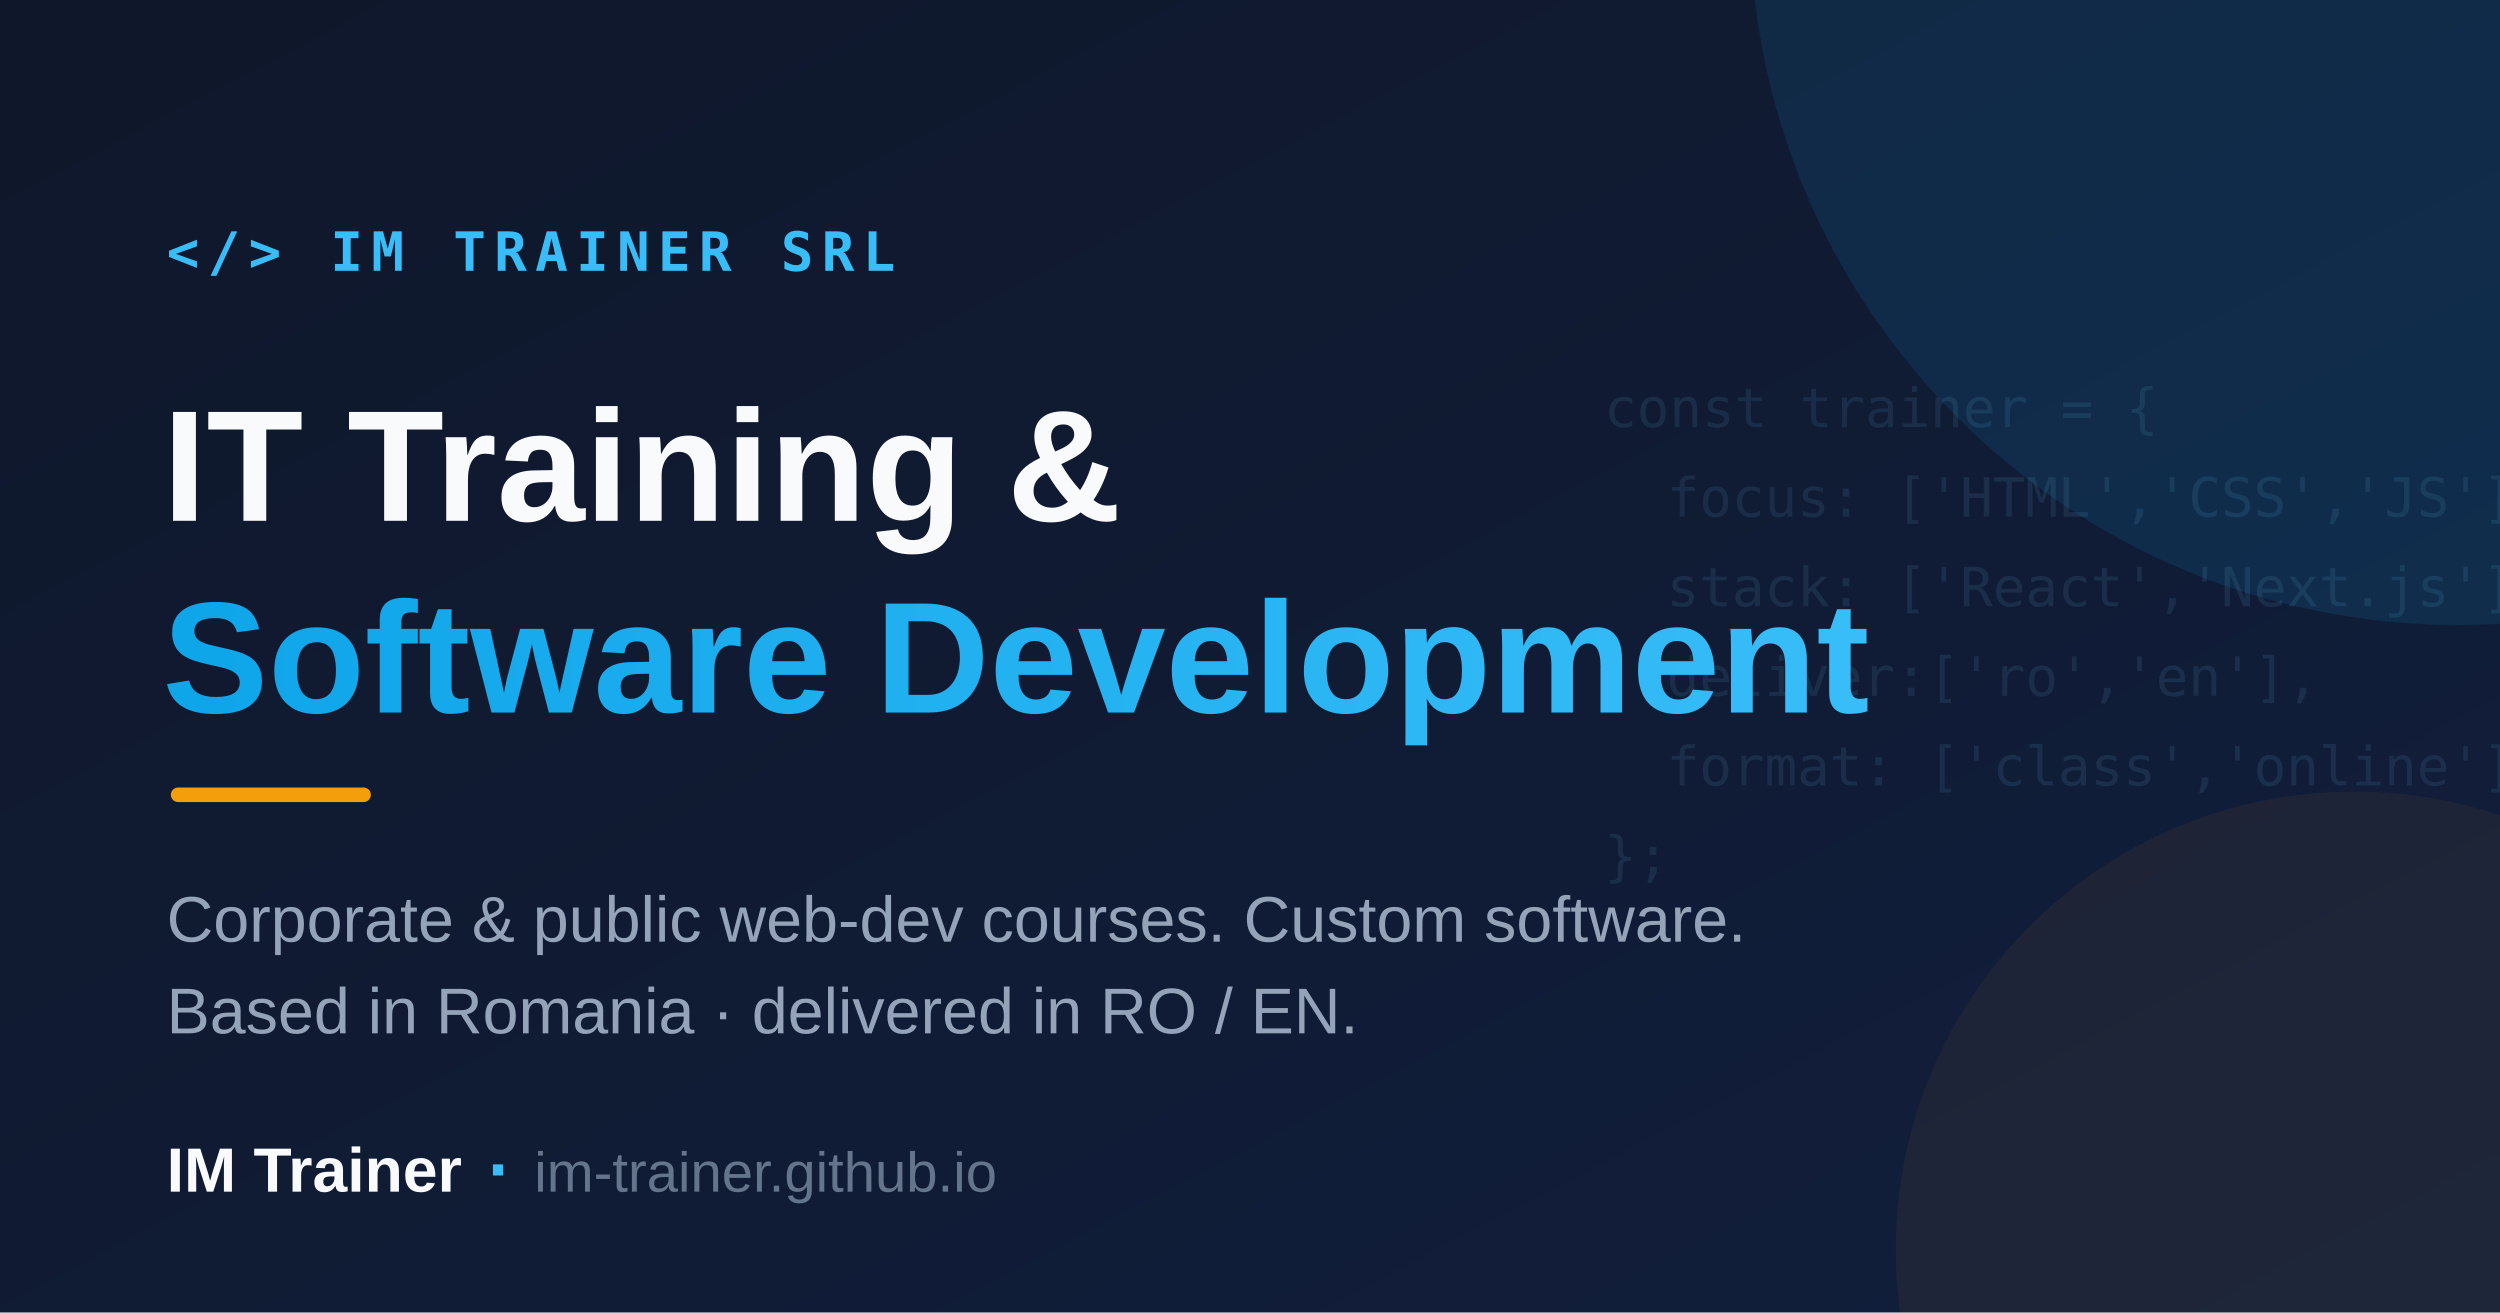
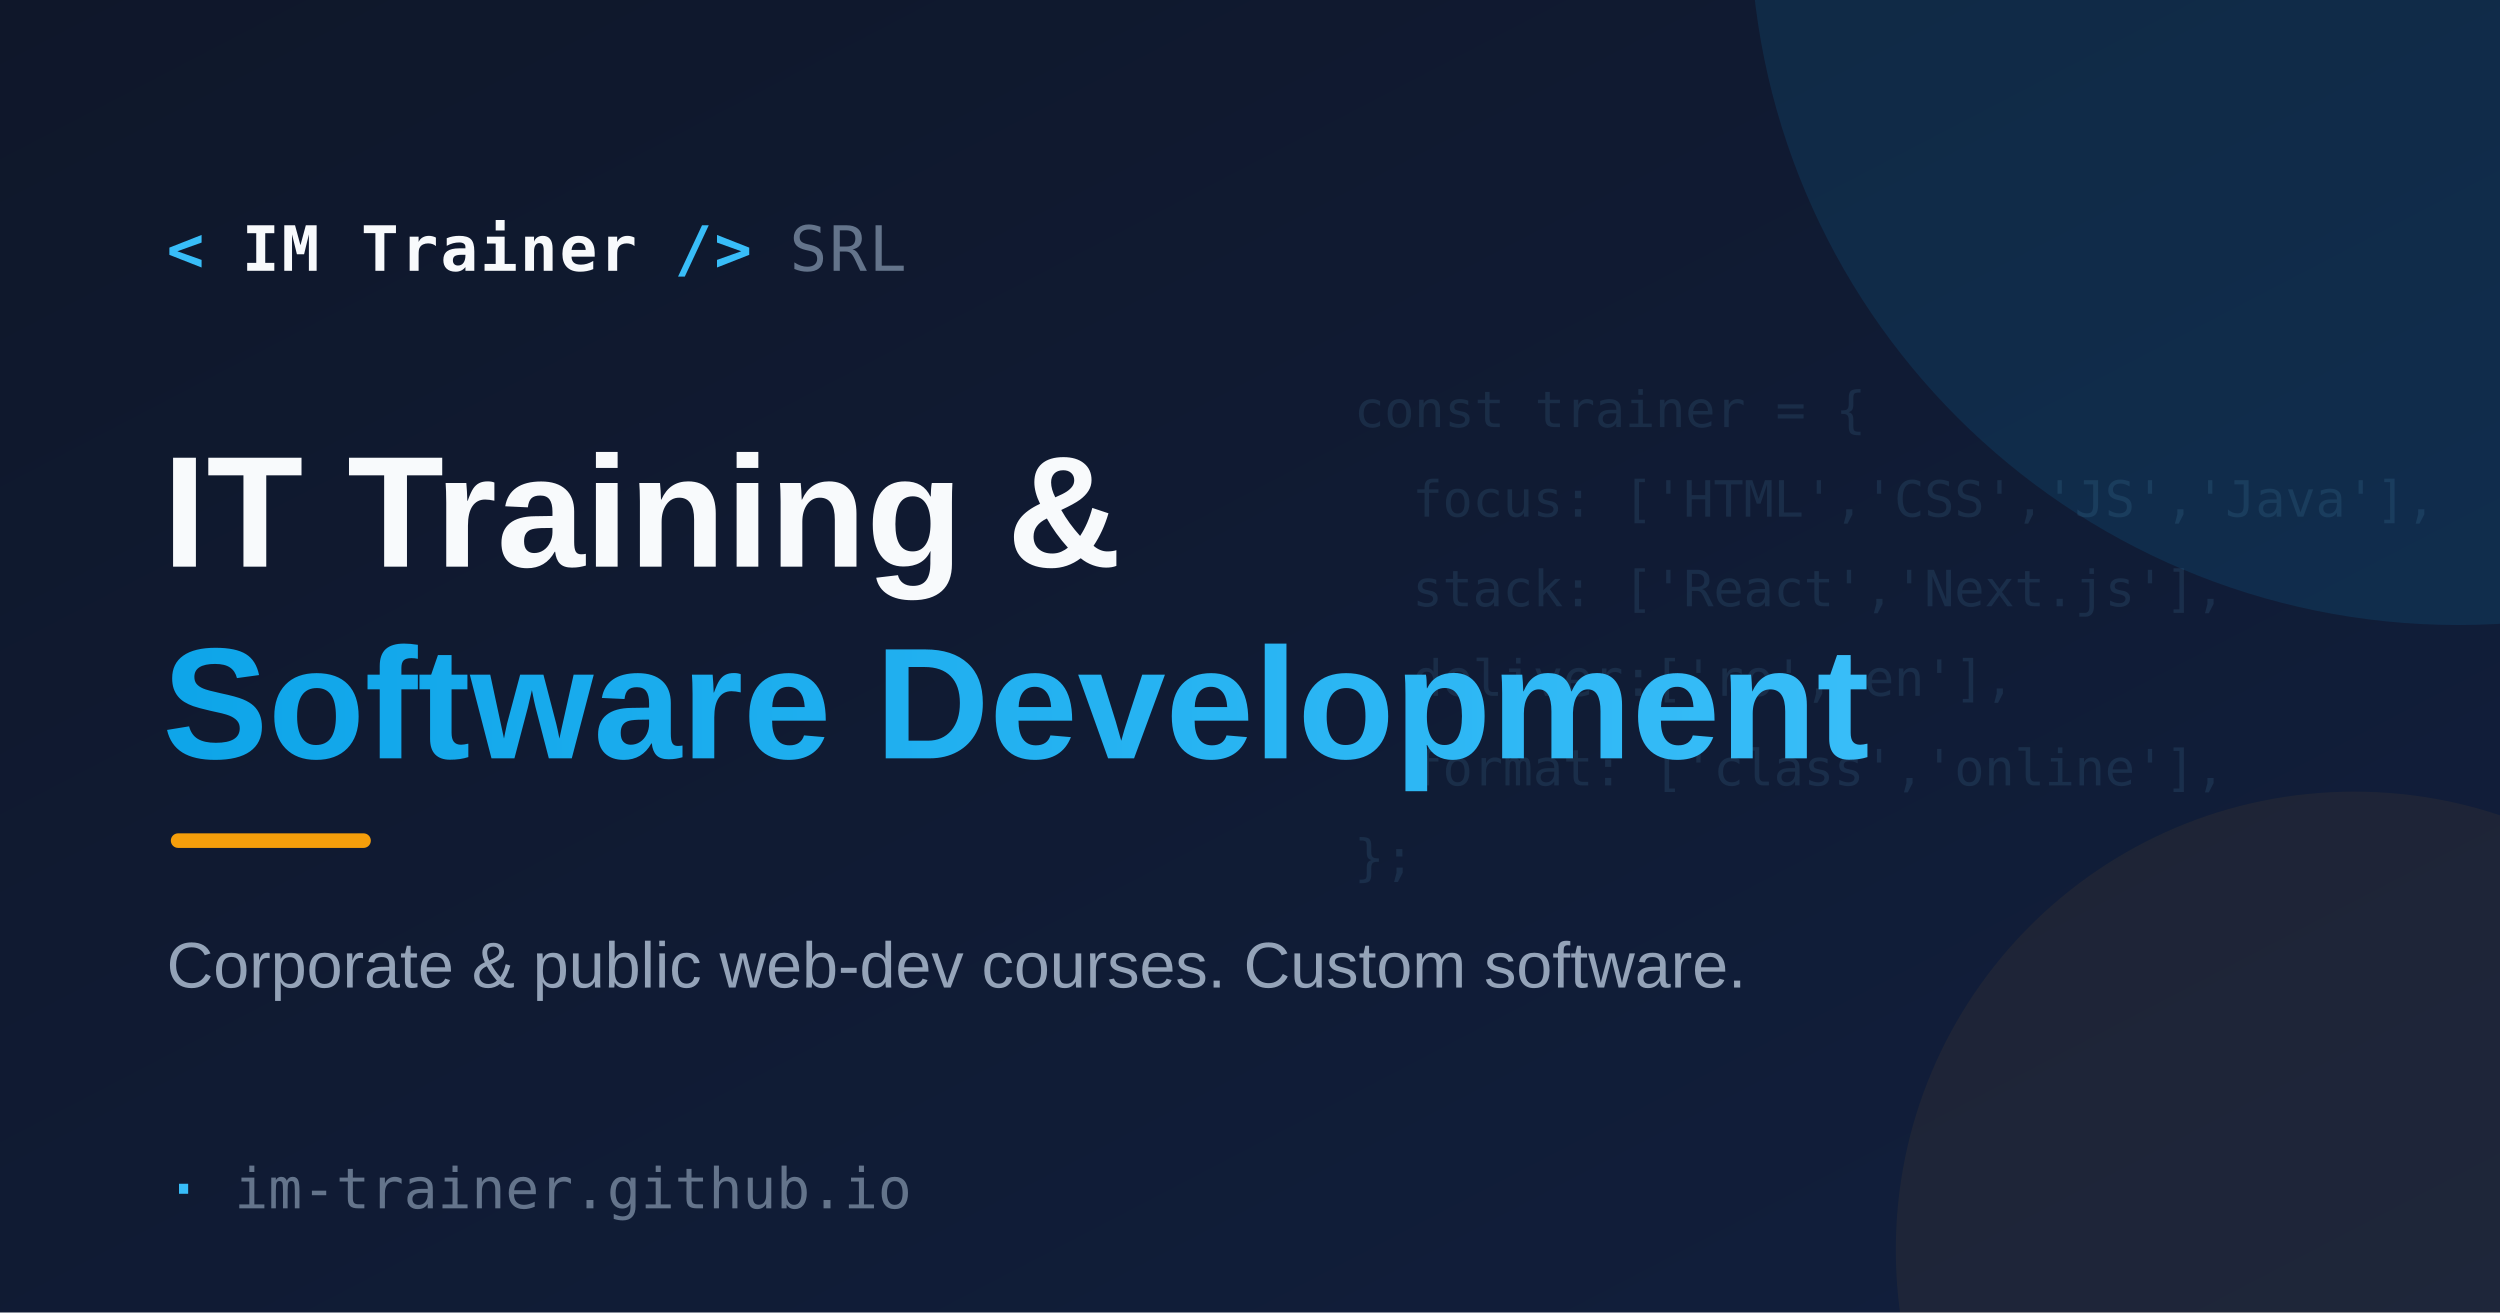
<svg xmlns="http://www.w3.org/2000/svg" width="1200" height="630" viewBox="0 0 1200 630">
  <defs>
    <linearGradient id="bg" x1="0" y1="0" x2="1" y2="1">
      <stop offset="0" stop-color="#0F172A" />
      <stop offset="1" stop-color="#111f3d" />
    </linearGradient>
    <linearGradient id="accent" x1="0" y1="0" x2="1" y2="0">
      <stop offset="0" stop-color="#0EA5E9" />
      <stop offset="1" stop-color="#38BDF8" />
    </linearGradient>
  </defs>
  <rect width="1200" height="630" fill="url(#bg)" />
  <circle cx="1180" cy="-40" r="340" fill="#0EA5E9" opacity="0.12" />
  <circle cx="1130" cy="600" r="220" fill="#F59E0B" opacity="0.06" />
-   <g font-family="Menlo, 'DejaVu Sans Mono', monospace" font-size="26" opacity="0.10" fill="#7DD3FC">
-     <text x="770" y="205">const trainer = {</text>
-     <text x="800" y="248">focus:  ['HTML','CSS','JS'],</text>
-     <text x="800" y="291">stack:  ['React','Next.js'],</text>
-     <text x="800" y="334">deliver:['ro','en'],</text>
-     <text x="800" y="377">format: ['class','online'],</text>
-     <text x="770" y="420">};</text>
+   <g font-family="Menlo, 'DejaVu Sans Mono', monospace" font-size="24" opacity="0.10" fill="#7DD3FC">
+     <text x="650" y="205">const trainer = {</text>
+     <text x="678" y="248">focus:  ['HTML','CSS','JS','Java'],</text>
+     <text x="678" y="291">stack:  ['React','Next.js'],</text>
+     <text x="678" y="334">deliver:['ro','en'],</text>
+     <text x="678" y="377">format: ['class','online'],</text>
+     <text x="650" y="420">};</text>
  </g>
-   <text x="80" y="130" font-family="Menlo, 'DejaVu Sans Mono', monospace" font-size="26" letter-spacing="4" fill="#38BDF8" font-weight="bold">&lt;/&gt; IM TRAINER SRL</text>
-   <text x="78" y="250" font-family="Arial, Helvetica, sans-serif" font-size="76" font-weight="bold" fill="#F8FAFC">IT Training &amp;</text>
-   <text x="78" y="342" font-family="Arial, Helvetica, sans-serif" font-size="76" font-weight="bold" fill="url(#accent)">Software Development</text>
-   <rect x="82" y="378" width="96" height="7" rx="3.5" fill="#F59E0B" />
-   <text x="80" y="452" font-family="Arial, Helvetica, sans-serif" font-size="31" fill="#94A3B8">
+   <text x="80" y="130" font-family="Menlo, 'DejaVu Sans Mono', monospace" font-size="30" letter-spacing="1" font-weight="bold">
+     <tspan fill="#38BDF8">&lt;</tspan>
+     <tspan fill="#F8FAFC">IM Trainer</tspan>
+     <tspan fill="#38BDF8">/&gt;</tspan>
+     <tspan fill="#64748B" font-weight="normal">SRL</tspan>
+   </text>
+   <text x="78" y="272" font-family="Arial, Helvetica, sans-serif" font-size="76" font-weight="bold" fill="#F8FAFC">IT Training &amp;</text>
+   <text x="78" y="364" font-family="Arial, Helvetica, sans-serif" font-size="76" font-weight="bold" fill="url(#accent)">Software Development</text>
+   <rect x="82" y="400" width="96" height="7" rx="3.5" fill="#F59E0B" />
+   <text x="80" y="474" font-family="Arial, Helvetica, sans-serif" font-size="31" fill="#94A3B8">
    Corporate &amp; public web-dev courses. Custom software.
  </text>
-   <text x="80" y="496" font-family="Arial, Helvetica, sans-serif" font-size="31" fill="#94A3B8">
-     Based in Romania · delivered in RO / EN.
-   </text>
-   <text x="80" y="572" font-family="Arial, Helvetica, sans-serif" font-size="30" font-weight="bold" fill="#F8FAFC">
-     IM Trainer <tspan fill="#38BDF8" font-family="Menlo, monospace">·</tspan>
-     <tspan fill="#64748B" font-weight="normal" font-size="27">im-trainer.github.io</tspan>
+   <text x="80" y="580" font-family="Menlo, 'DejaVu Sans Mono', monospace" font-size="27">
+     <tspan fill="#38BDF8" font-weight="bold">·</tspan>
+     <tspan fill="#64748B">im-trainer.github.io</tspan>
  </text>
</svg>
